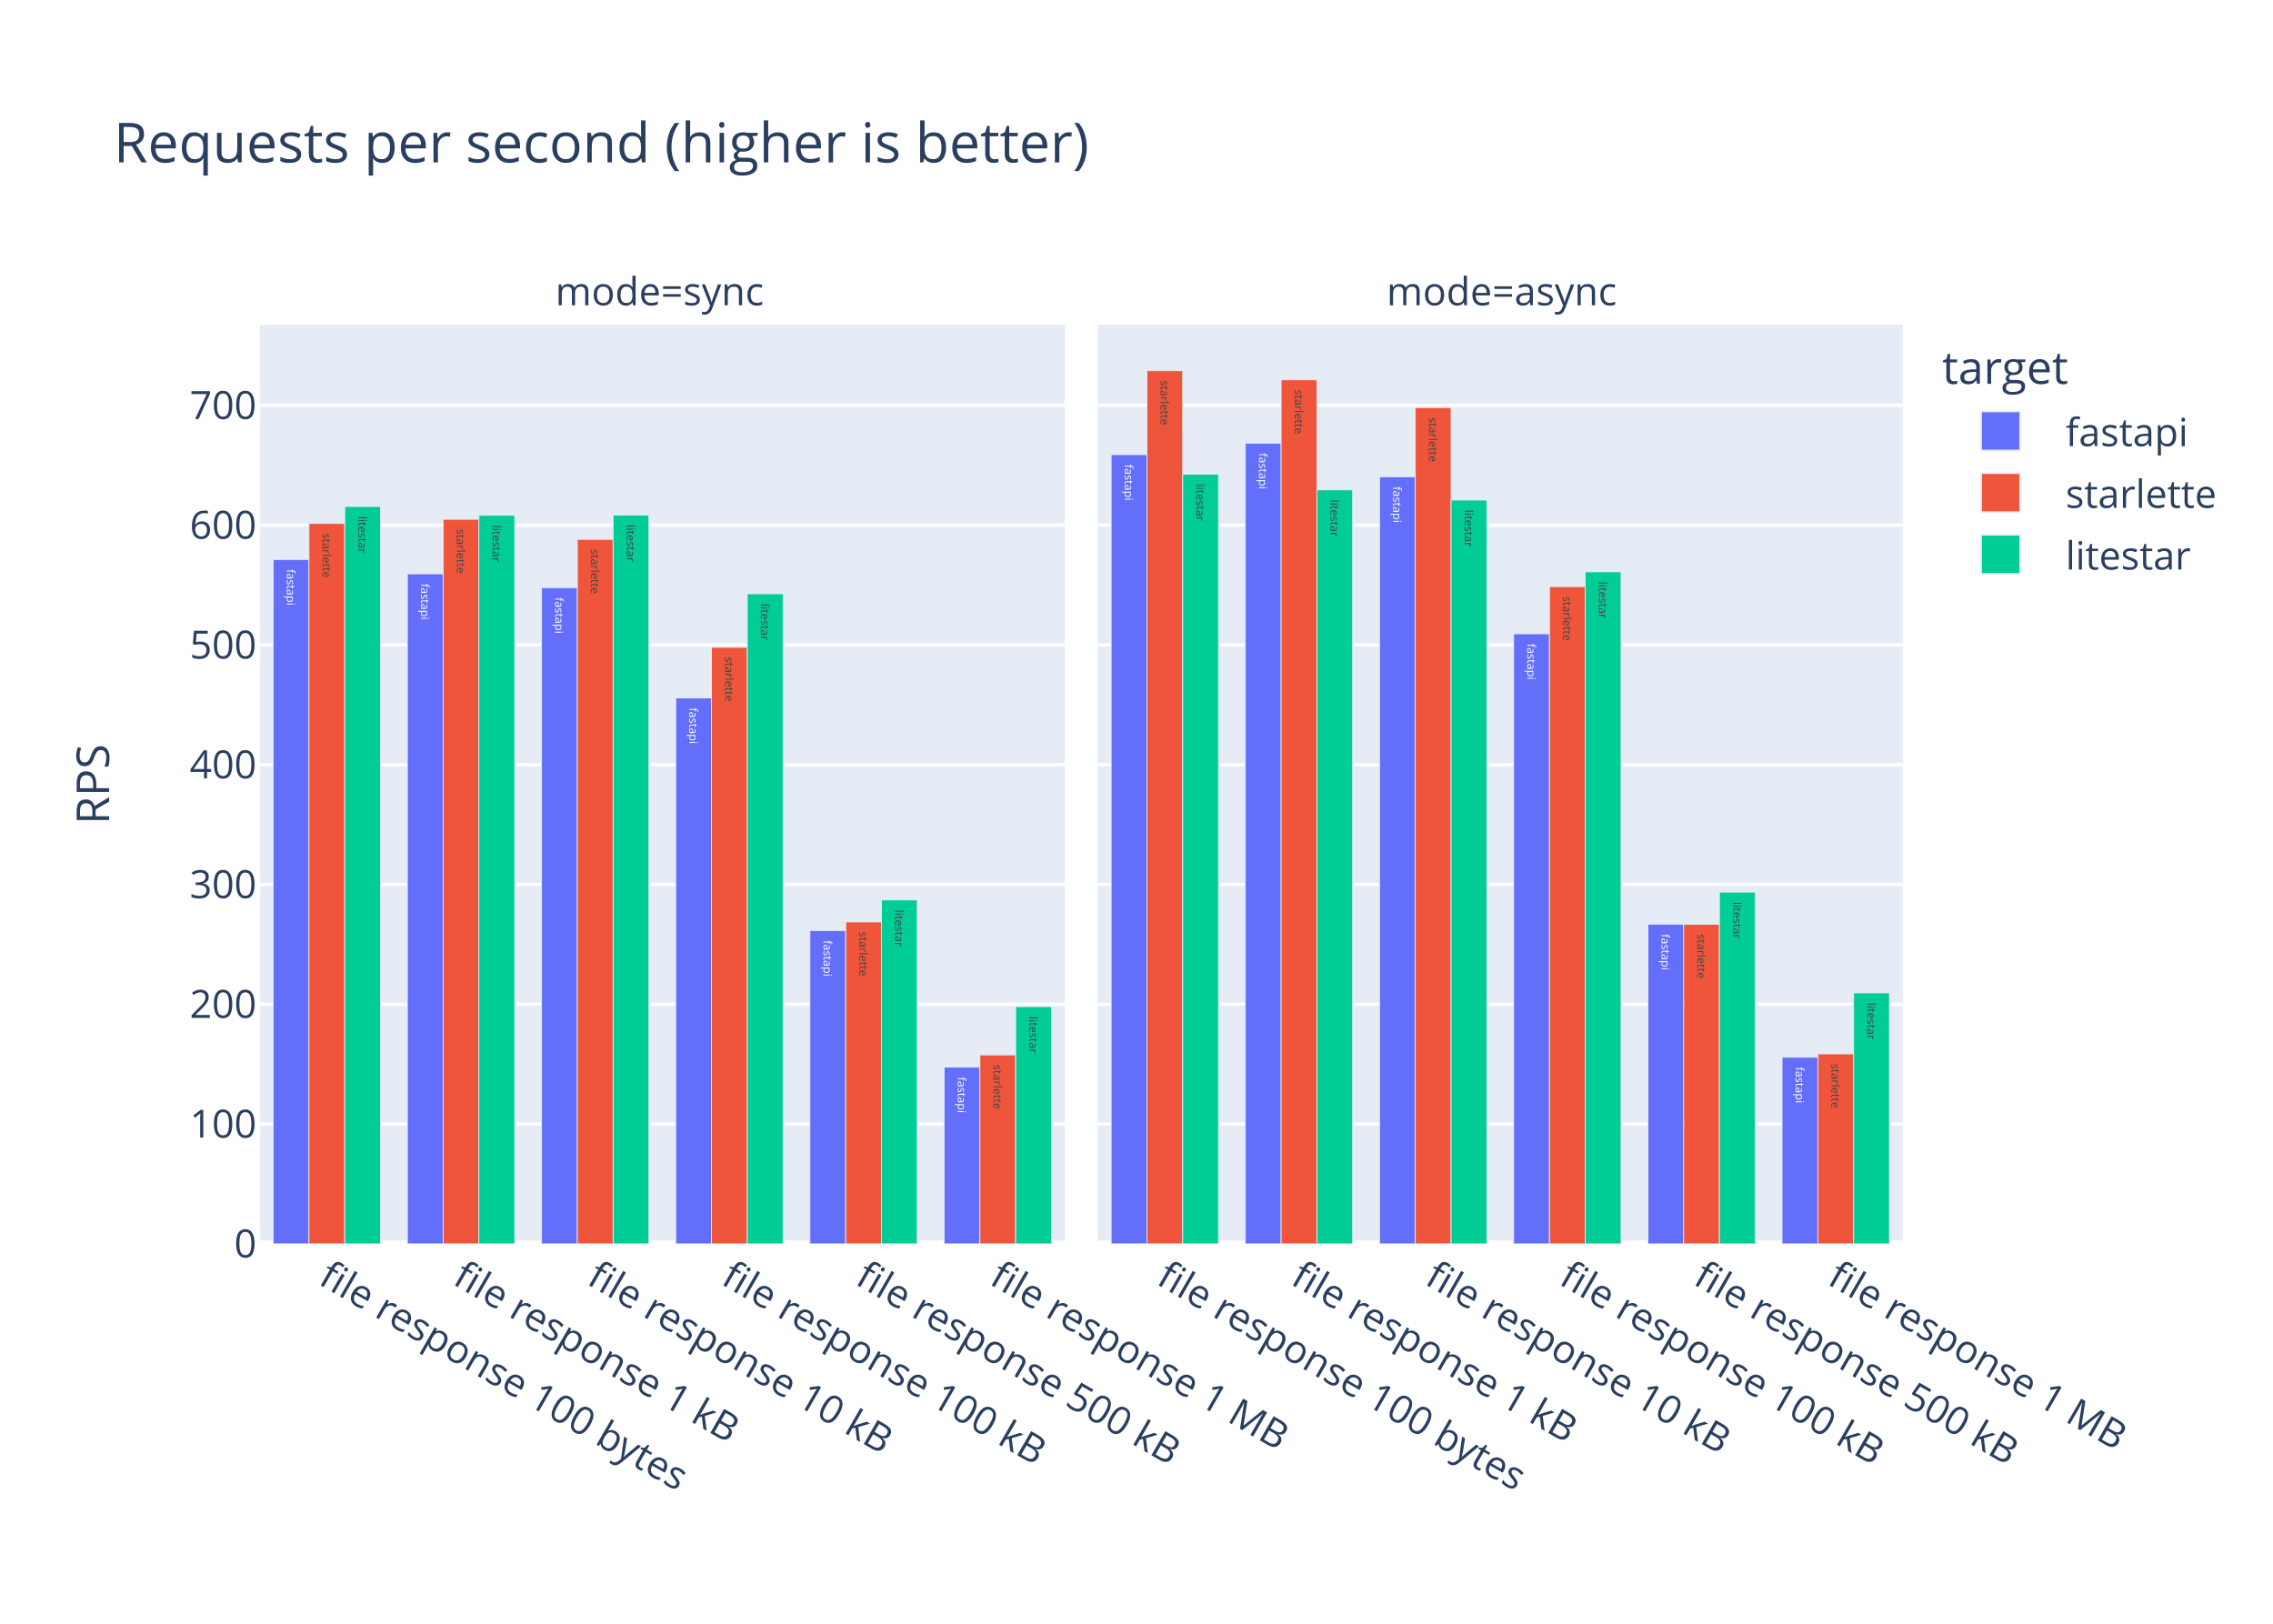
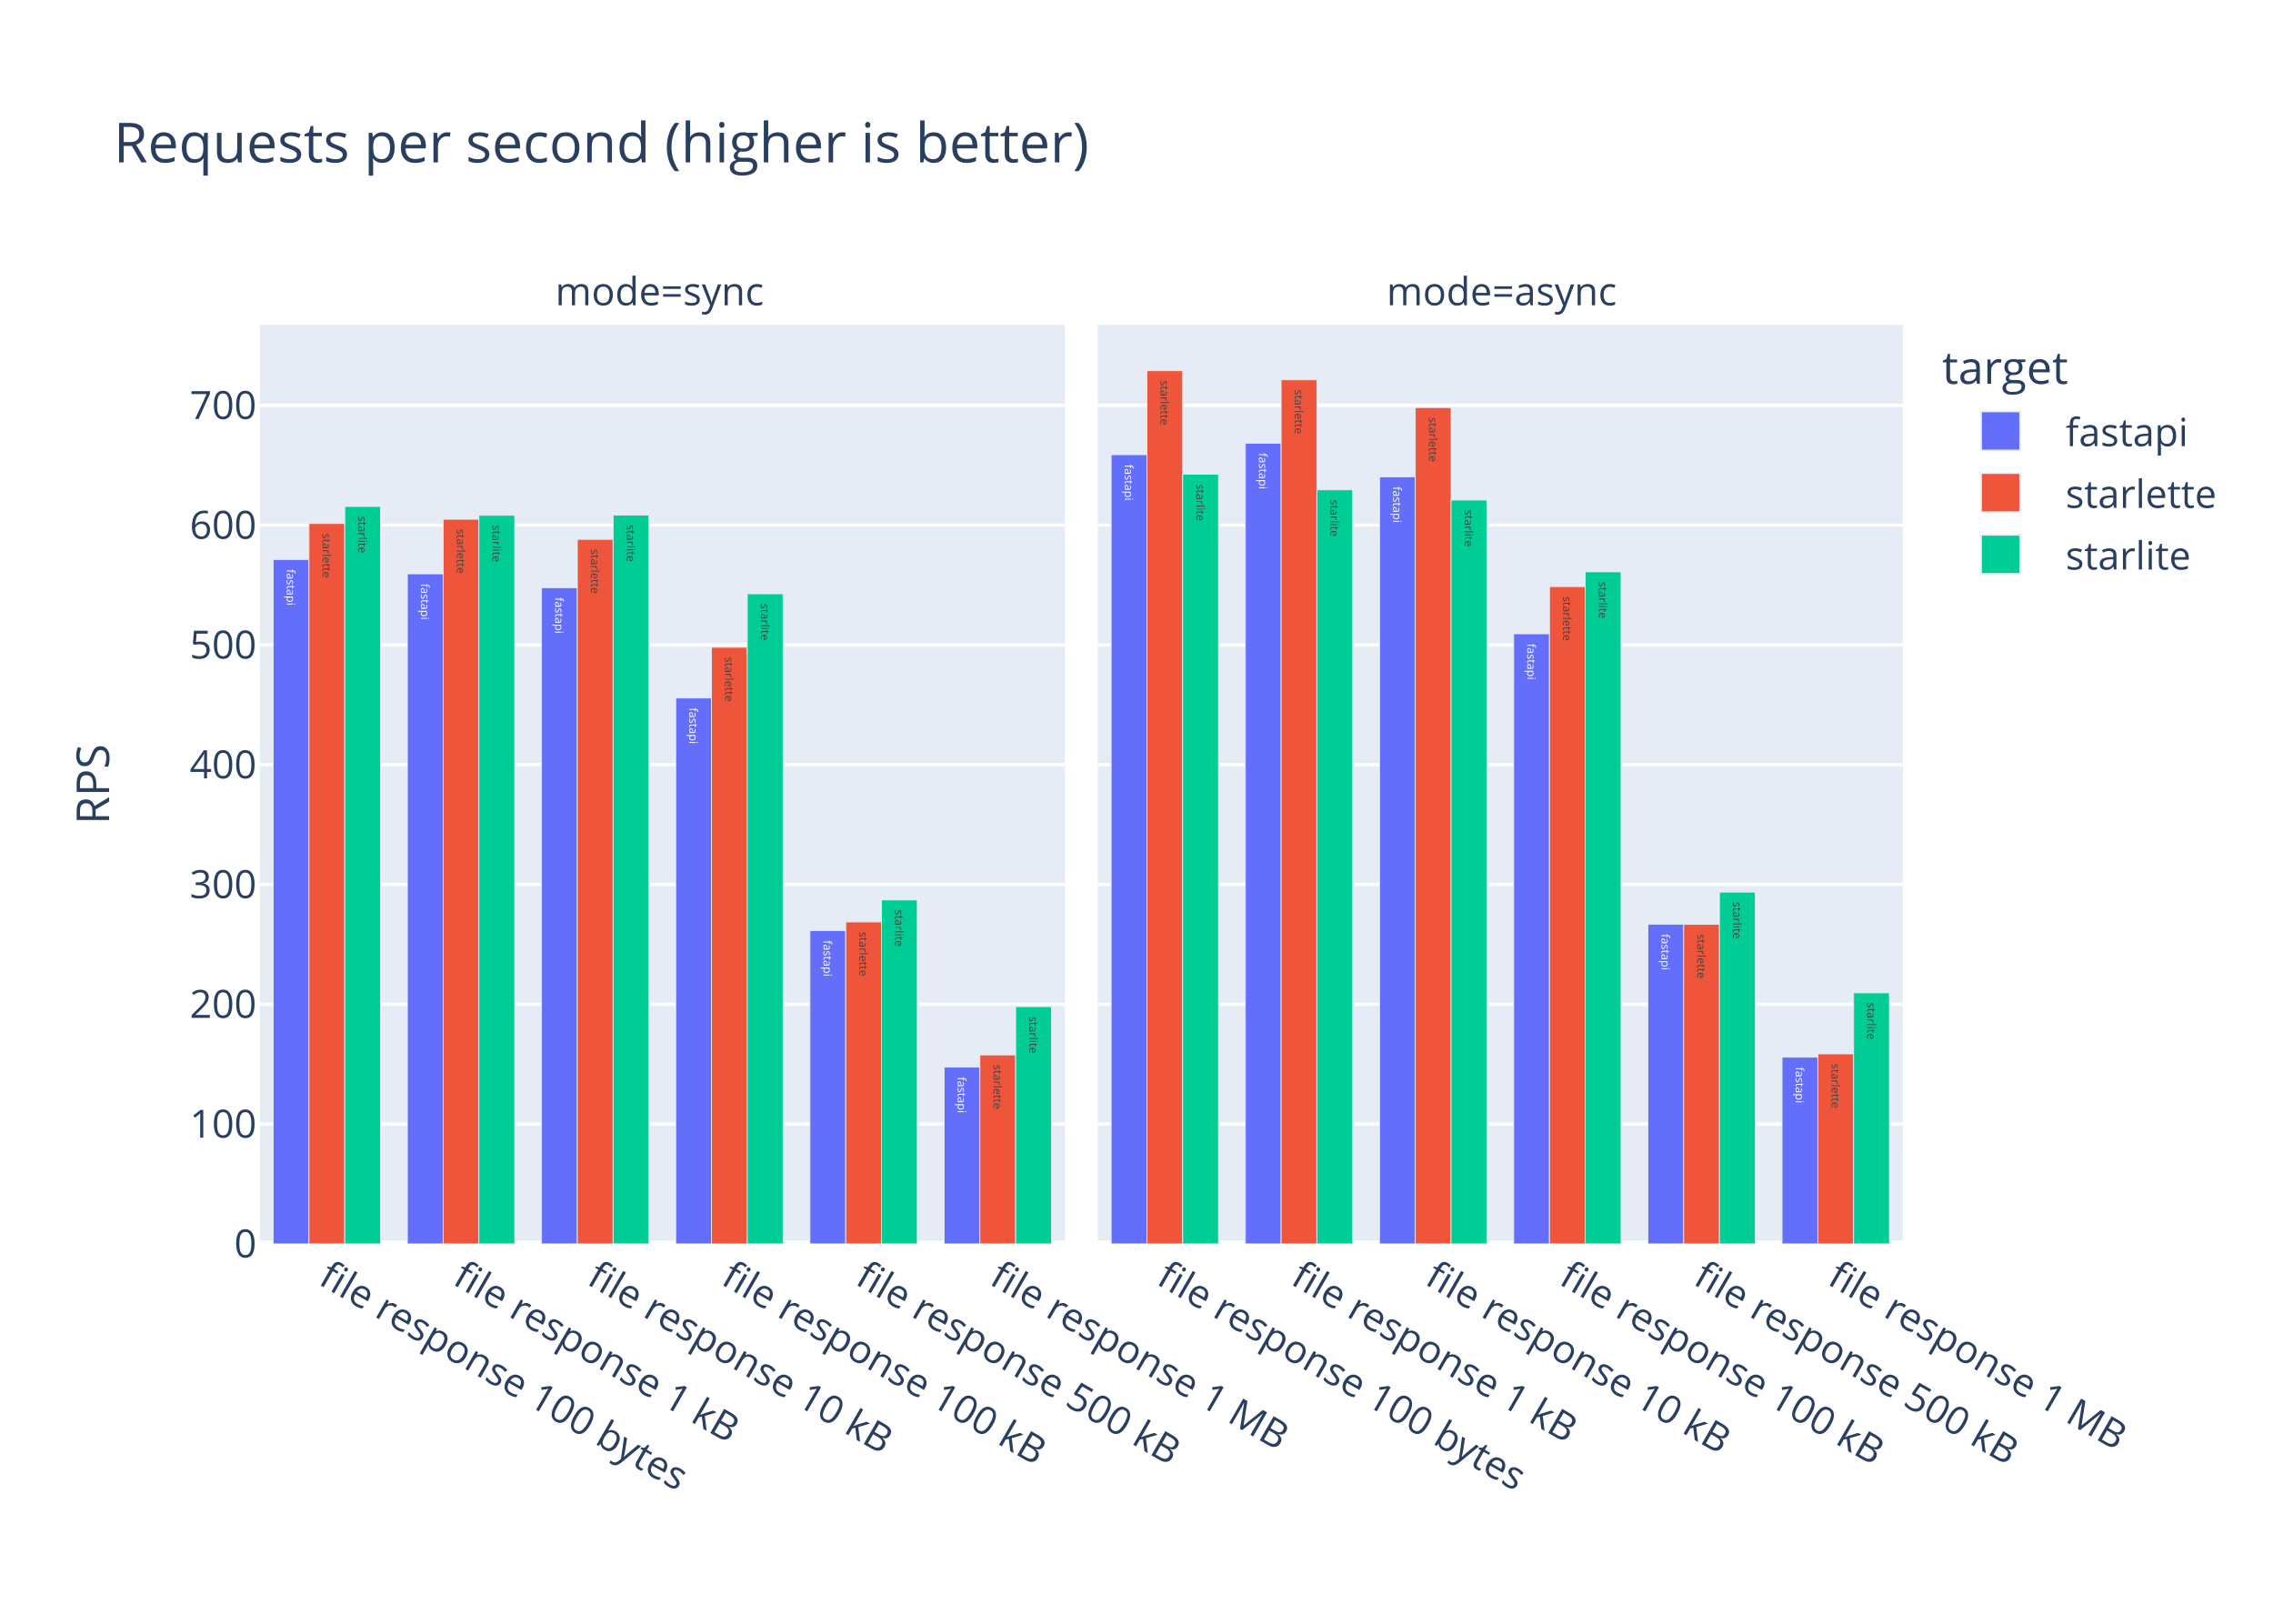
<svg xmlns="http://www.w3.org/2000/svg" class="main-svg" width="1400" height="1000" style="" viewBox="0 0 700 500">
  <rect x="0" y="0" width="700" height="500" style="fill: rgb(255, 255, 255); fill-opacity: 1;" />
  <defs id="defs-e4f6cc">
    <g class="clips">
      <clipPath id="clipe4f6ccxyplot" class="plotclip">
        <rect width="247.94" height="283" />
      </clipPath>
      <clipPath id="clipe4f6ccx2y2plot" class="plotclip">
        <rect width="247.94" height="283" />
      </clipPath>
      <clipPath class="axesclip" id="clipe4f6ccx">
        <rect x="80" y="0" width="247.94" height="500" />
      </clipPath>
      <clipPath class="axesclip" id="clipe4f6ccy">
        <rect x="0" y="100" width="700" height="283" />
      </clipPath>
      <clipPath class="axesclip" id="clipe4f6ccxy">
        <rect x="80" y="100" width="247.94" height="283" />
      </clipPath>
      <clipPath class="axesclip" id="clipe4f6ccy2">
        <rect x="0" y="100" width="700" height="283" />
      </clipPath>
      <clipPath class="axesclip" id="clipe4f6ccxy2">
        <rect x="80" y="100" width="247.94" height="283" />
      </clipPath>
      <clipPath class="axesclip" id="clipe4f6ccx2">
        <rect x="338.06" y="0" width="247.94" height="500" />
      </clipPath>
      <clipPath class="axesclip" id="clipe4f6ccx2y">
        <rect x="338.06" y="100" width="247.94" height="283" />
      </clipPath>
      <clipPath class="axesclip" id="clipe4f6ccx2y2">
        <rect x="338.06" y="100" width="247.94" height="283" />
      </clipPath>
    </g>
    <g class="gradients" />
    <g class="patterns" />
  </defs>
  <g class="bglayer">
    <rect class="bg" x="80" y="100" width="247.94" height="283" style="fill: rgb(229, 236, 246); fill-opacity: 1; stroke-width: 0;" />
    <rect class="bg" x="338.06" y="100" width="247.94" height="283" style="fill: rgb(229, 236, 246); fill-opacity: 1; stroke-width: 0;" />
  </g>
  <g class="layer-below">
    <g class="imagelayer" />
    <g class="shapelayer" />
  </g>
  <g class="cartesianlayer">
    <g class="subplot xy">
      <g class="layer-subplot">
        <g class="shapelayer" />
        <g class="imagelayer" />
      </g>
      <g class="minor-gridlayer">
        <g class="x" />
        <g class="y" />
      </g>
      <g class="gridlayer">
        <g class="x" />
        <g class="y">
          <path class="ygrid crisp" transform="translate(0,346.12)" d="M80,0h247.94" style="stroke: rgb(255, 255, 255); stroke-opacity: 1; stroke-width: 1px;" />
          <path class="ygrid crisp" transform="translate(0,309.23)" d="M80,0h247.94" style="stroke: rgb(255, 255, 255); stroke-opacity: 1; stroke-width: 1px;" />
          <path class="ygrid crisp" transform="translate(0,272.35)" d="M80,0h247.94" style="stroke: rgb(255, 255, 255); stroke-opacity: 1; stroke-width: 1px;" />
          <path class="ygrid crisp" transform="translate(0,235.47)" d="M80,0h247.94" style="stroke: rgb(255, 255, 255); stroke-opacity: 1; stroke-width: 1px;" />
          <path class="ygrid crisp" transform="translate(0,198.59)" d="M80,0h247.94" style="stroke: rgb(255, 255, 255); stroke-opacity: 1; stroke-width: 1px;" />
          <path class="ygrid crisp" transform="translate(0,161.7)" d="M80,0h247.94" style="stroke: rgb(255, 255, 255); stroke-opacity: 1; stroke-width: 1px;" />
          <path class="ygrid crisp" transform="translate(0,124.82)" d="M80,0h247.94" style="stroke: rgb(255, 255, 255); stroke-opacity: 1; stroke-width: 1px;" />
        </g>
      </g>
      <g class="zerolinelayer">
        <path class="yzl zl crisp" transform="translate(0,383)" d="M80,0h247.94" style="stroke: rgb(255, 255, 255); stroke-opacity: 1; stroke-width: 2px;" />
      </g>
      <path class="xlines-below" />
      <path class="ylines-below" />
      <g class="overlines-below" />
      <g class="xaxislayer-below" />
      <g class="yaxislayer-below" />
      <g class="overaxes-below" />
      <g class="plot" transform="translate(80,100)" clip-path="url(#clipe4f6ccxyplot)">
        <g class="barlayer mlayer">
          <g class="trace bars" style="opacity: 1;">
            <g class="points">
              <g class="point">
                <path d="M4.13,283V72.29H15.15V283Z" style="vector-effect: non-scaling-stroke; opacity: 1; stroke-width: 0.5px; fill: rgb(99, 110, 250); fill-opacity: 1; stroke: rgb(229, 236, 246); stroke-opacity: 1;" />
                <text class="bartext bartext-inside" text-anchor="middle" data-notex="1" x="0" y="0" style="font-family: 'Open Sans', verdana, arial, sans-serif; font-size: 12px; fill: rgb(255, 255, 255); fill-opacity: 1; white-space: pre;" transform="translate(9.64,82.19711)scale(0.2952941)rotate(90 0 -4.5)">fastapi</text>
              </g>
              <g class="point">
                <path d="M45.46,283V76.7H56.48V283Z" style="vector-effect: non-scaling-stroke; opacity: 1; stroke-width: 0.5px; fill: rgb(99, 110, 250); fill-opacity: 1; stroke: rgb(229, 236, 246); stroke-opacity: 1;" />
                <text class="bartext bartext-inside" text-anchor="middle" data-notex="1" x="0" y="0" style="font-family: 'Open Sans', verdana, arial, sans-serif; font-size: 12px; fill: rgb(255, 255, 255); fill-opacity: 1; white-space: pre;" transform="translate(50.97,86.60711)scale(0.2952941)rotate(90 0 -4.5)">fastapi</text>
              </g>
              <g class="point">
                <path d="M86.78,283V80.97H97.8V283Z" style="vector-effect: non-scaling-stroke; opacity: 1; stroke-width: 0.5px; fill: rgb(99, 110, 250); fill-opacity: 1; stroke: rgb(229, 236, 246); stroke-opacity: 1;" />
                <text class="bartext bartext-inside" text-anchor="middle" data-notex="1" x="0" y="0" style="font-family: 'Open Sans', verdana, arial, sans-serif; font-size: 12px; fill: rgb(255, 255, 255); fill-opacity: 1; white-space: pre;" transform="translate(92.29,90.87711)scale(0.2952941)rotate(90 0 -4.5)">fastapi</text>
              </g>
              <g class="point">
                <path d="M128.1,283V114.93H139.12V283Z" style="vector-effect: non-scaling-stroke; opacity: 1; stroke-width: 0.5px; fill: rgb(99, 110, 250); fill-opacity: 1; stroke: rgb(229, 236, 246); stroke-opacity: 1;" />
                <text class="bartext bartext-inside" text-anchor="middle" data-notex="1" x="0" y="0" style="font-family: 'Open Sans', verdana, arial, sans-serif; font-size: 12px; fill: rgb(255, 255, 255); fill-opacity: 1; white-space: pre;" transform="translate(133.61,124.8371)scale(0.2952941)rotate(90 0 -4.5)">fastapi</text>
              </g>
              <g class="point">
                <path d="M169.43,283V186.54H180.45V283Z" style="vector-effect: non-scaling-stroke; opacity: 1; stroke-width: 0.5px; fill: rgb(99, 110, 250); fill-opacity: 1; stroke: rgb(229, 236, 246); stroke-opacity: 1;" />
                <text class="bartext bartext-inside" text-anchor="middle" data-notex="1" x="0" y="0" style="font-family: 'Open Sans', verdana, arial, sans-serif; font-size: 12px; fill: rgb(255, 255, 255); fill-opacity: 1; white-space: pre;" transform="translate(174.94,196.4471)scale(0.2952941)rotate(90 0 -4.5)">fastapi</text>
              </g>
              <g class="point">
                <path d="M210.75,283V228.62H221.77V283Z" style="vector-effect: non-scaling-stroke; opacity: 1; stroke-width: 0.5px; fill: rgb(99, 110, 250); fill-opacity: 1; stroke: rgb(229, 236, 246); stroke-opacity: 1;" />
                <text class="bartext bartext-inside" text-anchor="middle" data-notex="1" x="0" y="0" style="font-family: 'Open Sans', verdana, arial, sans-serif; font-size: 12px; fill: rgb(255, 255, 255); fill-opacity: 1; white-space: pre;" transform="translate(216.26,238.5271)scale(0.2952941)rotate(90 0 -4.5)">fastapi</text>
              </g>
            </g>
          </g>
          <g class="trace bars" style="opacity: 1;">
            <g class="points">
              <g class="point">
                <path d="M15.15,283V61.21H26.17V283Z" style="vector-effect: non-scaling-stroke; opacity: 1; stroke-width: 0.5px; fill: rgb(239, 85, 59); fill-opacity: 1; stroke: rgb(229, 236, 246); stroke-opacity: 1;" />
                <text class="bartext bartext-inside" text-anchor="middle" data-notex="1" x="0" y="0" style="font-family: 'Open Sans', verdana, arial, sans-serif; font-size: 12px; fill: rgb(68, 68, 68); fill-opacity: 1; white-space: pre;" transform="translate(20.62078,72.44824)scale(0.2952941)rotate(90 0.1328125 -4.5)">starlette</text>
              </g>
              <g class="point">
                <path d="M56.48,283V59.9H67.49V283Z" style="vector-effect: non-scaling-stroke; opacity: 1; stroke-width: 0.5px; fill: rgb(239, 85, 59); fill-opacity: 1; stroke: rgb(229, 236, 246); stroke-opacity: 1;" />
                <text class="bartext bartext-inside" text-anchor="middle" data-notex="1" x="0" y="0" style="font-family: 'Open Sans', verdana, arial, sans-serif; font-size: 12px; fill: rgb(68, 68, 68); fill-opacity: 1; white-space: pre;" transform="translate(61.94586,71.12183)scale(0.2947059)rotate(90 0.1328125 -4.5)">starlette</text>
              </g>
              <g class="point">
                <path d="M97.8,283V66.08H108.82V283Z" style="vector-effect: non-scaling-stroke; opacity: 1; stroke-width: 0.5px; fill: rgb(239, 85, 59); fill-opacity: 1; stroke: rgb(229, 236, 246); stroke-opacity: 1;" />
                <text class="bartext bartext-inside" text-anchor="middle" data-notex="1" x="0" y="0" style="font-family: 'Open Sans', verdana, arial, sans-serif; font-size: 12px; fill: rgb(68, 68, 68); fill-opacity: 1; white-space: pre;" transform="translate(103.2708,77.31824)scale(0.2952941)rotate(90 0.1328125 -4.5)">starlette</text>
              </g>
              <g class="point">
                <path d="M139.12,283V99.32H150.14V283Z" style="vector-effect: non-scaling-stroke; opacity: 1; stroke-width: 0.5px; fill: rgb(239, 85, 59); fill-opacity: 1; stroke: rgb(229, 236, 246); stroke-opacity: 1;" />
                <text class="bartext bartext-inside" text-anchor="middle" data-notex="1" x="0" y="0" style="font-family: 'Open Sans', verdana, arial, sans-serif; font-size: 12px; fill: rgb(68, 68, 68); fill-opacity: 1; white-space: pre;" transform="translate(144.5908,110.5582)scale(0.2952941)rotate(90 0.1328125 -4.5)">starlette</text>
              </g>
              <g class="point">
                <path d="M180.45,283V183.9H191.46V283Z" style="vector-effect: non-scaling-stroke; opacity: 1; stroke-width: 0.5px; fill: rgb(239, 85, 59); fill-opacity: 1; stroke: rgb(229, 236, 246); stroke-opacity: 1;" />
                <text class="bartext bartext-inside" text-anchor="middle" data-notex="1" x="0" y="0" style="font-family: 'Open Sans', verdana, arial, sans-serif; font-size: 12px; fill: rgb(68, 68, 68); fill-opacity: 1; white-space: pre;" transform="translate(185.9159,195.1218)scale(0.2947059)rotate(90 0.1328125 -4.5)">starlette</text>
              </g>
              <g class="point">
                <path d="M221.77,283V224.84H232.79V283Z" style="vector-effect: non-scaling-stroke; opacity: 1; stroke-width: 0.5px; fill: rgb(239, 85, 59); fill-opacity: 1; stroke: rgb(229, 236, 246); stroke-opacity: 1;" />
                <text class="bartext bartext-inside" text-anchor="middle" data-notex="1" x="0" y="0" style="font-family: 'Open Sans', verdana, arial, sans-serif; font-size: 12px; fill: rgb(68, 68, 68); fill-opacity: 1; white-space: pre;" transform="translate(227.2408,236.0782)scale(0.2952941)rotate(90 0.1328125 -4.5)">starlette</text>
              </g>
            </g>
          </g>
          <g class="trace bars" style="opacity: 1;">
            <g class="points">
              <g class="point">
                <path d="M26.17,283V55.96H37.19V283Z" style="vector-effect: non-scaling-stroke; opacity: 1; stroke-width: 0.5px; fill: rgb(0, 204, 150); fill-opacity: 1; stroke: rgb(229, 236, 246); stroke-opacity: 1;" />
-                 <text class="bartext bartext-inside" text-anchor="middle" data-notex="1" x="0" y="0" style="font-family: 'Open Sans', verdana, arial, sans-serif; font-size: 12px; fill: rgb(68, 68, 68); fill-opacity: 1; white-space: pre;" transform="translate(31.64078,66.0263)scale(0.2952941)rotate(90 0.1328125 -4.5)">litestar</text>
+                 <text class="bartext bartext-inside" text-anchor="middle" data-notex="1" x="0" y="0" style="font-family: 'Open Sans', verdana, arial, sans-serif; font-size: 12px; fill: rgb(68, 68, 68); fill-opacity: 1; white-space: pre;" transform="translate(31.64078,66.0263)scale(0.2952941)rotate(90 0.1328125 -4.5)">starlite</text>
              </g>
              <g class="point">
                <path d="M67.49,283V58.69H78.51V283Z" style="vector-effect: non-scaling-stroke; opacity: 1; stroke-width: 0.5px; fill: rgb(0, 204, 150); fill-opacity: 1; stroke: rgb(229, 236, 246); stroke-opacity: 1;" />
-                 <text class="bartext bartext-inside" text-anchor="middle" data-notex="1" x="0" y="0" style="font-family: 'Open Sans', verdana, arial, sans-serif; font-size: 12px; fill: rgb(68, 68, 68); fill-opacity: 1; white-space: pre;" transform="translate(72.96078,68.7563)scale(0.2952941)rotate(90 0.1328125 -4.5)">litestar</text>
+                 <text class="bartext bartext-inside" text-anchor="middle" data-notex="1" x="0" y="0" style="font-family: 'Open Sans', verdana, arial, sans-serif; font-size: 12px; fill: rgb(68, 68, 68); fill-opacity: 1; white-space: pre;" transform="translate(72.96078,68.7563)scale(0.2952941)rotate(90 0.1328125 -4.5)">starlite</text>
              </g>
              <g class="point">
                <path d="M108.82,283V58.59H119.84V283Z" style="vector-effect: non-scaling-stroke; opacity: 1; stroke-width: 0.5px; fill: rgb(0, 204, 150); fill-opacity: 1; stroke: rgb(229, 236, 246); stroke-opacity: 1;" />
-                 <text class="bartext bartext-inside" text-anchor="middle" data-notex="1" x="0" y="0" style="font-family: 'Open Sans', verdana, arial, sans-serif; font-size: 12px; fill: rgb(68, 68, 68); fill-opacity: 1; white-space: pre;" transform="translate(114.2908,68.6563)scale(0.2952941)rotate(90 0.1328125 -4.5)">litestar</text>
+                 <text class="bartext bartext-inside" text-anchor="middle" data-notex="1" x="0" y="0" style="font-family: 'Open Sans', verdana, arial, sans-serif; font-size: 12px; fill: rgb(68, 68, 68); fill-opacity: 1; white-space: pre;" transform="translate(114.2908,68.6563)scale(0.2952941)rotate(90 0.1328125 -4.5)">starlite</text>
              </g>
              <g class="point">
                <path d="M150.14,283V82.85H161.16V283Z" style="vector-effect: non-scaling-stroke; opacity: 1; stroke-width: 0.5px; fill: rgb(0, 204, 150); fill-opacity: 1; stroke: rgb(229, 236, 246); stroke-opacity: 1;" />
-                 <text class="bartext bartext-inside" text-anchor="middle" data-notex="1" x="0" y="0" style="font-family: 'Open Sans', verdana, arial, sans-serif; font-size: 12px; fill: rgb(68, 68, 68); fill-opacity: 1; white-space: pre;" transform="translate(155.6108,92.9163)scale(0.2952941)rotate(90 0.1328125 -4.5)">litestar</text>
+                 <text class="bartext bartext-inside" text-anchor="middle" data-notex="1" x="0" y="0" style="font-family: 'Open Sans', verdana, arial, sans-serif; font-size: 12px; fill: rgb(68, 68, 68); fill-opacity: 1; white-space: pre;" transform="translate(155.6108,92.9163)scale(0.2952941)rotate(90 0.1328125 -4.5)">starlite</text>
              </g>
              <g class="point">
                <path d="M191.46,283V177.14H202.48V283Z" style="vector-effect: non-scaling-stroke; opacity: 1; stroke-width: 0.5px; fill: rgb(0, 204, 150); fill-opacity: 1; stroke: rgb(229, 236, 246); stroke-opacity: 1;" />
-                 <text class="bartext bartext-inside" text-anchor="middle" data-notex="1" x="0" y="0" style="font-family: 'Open Sans', verdana, arial, sans-serif; font-size: 12px; fill: rgb(68, 68, 68); fill-opacity: 1; white-space: pre;" transform="translate(196.9308,187.2063)scale(0.2952941)rotate(90 0.1328125 -4.5)">litestar</text>
+                 <text class="bartext bartext-inside" text-anchor="middle" data-notex="1" x="0" y="0" style="font-family: 'Open Sans', verdana, arial, sans-serif; font-size: 12px; fill: rgb(68, 68, 68); fill-opacity: 1; white-space: pre;" transform="translate(196.9308,187.2063)scale(0.2952941)rotate(90 0.1328125 -4.5)">starlite</text>
              </g>
              <g class="point">
                <path d="M232.79,283V209.98H243.81V283Z" style="vector-effect: non-scaling-stroke; opacity: 1; stroke-width: 0.5px; fill: rgb(0, 204, 150); fill-opacity: 1; stroke: rgb(229, 236, 246); stroke-opacity: 1;" />
-                 <text class="bartext bartext-inside" text-anchor="middle" data-notex="1" x="0" y="0" style="font-family: 'Open Sans', verdana, arial, sans-serif; font-size: 12px; fill: rgb(68, 68, 68); fill-opacity: 1; white-space: pre;" transform="translate(238.2608,220.0463)scale(0.2952941)rotate(90 0.1328125 -4.5)">litestar</text>
+                 <text class="bartext bartext-inside" text-anchor="middle" data-notex="1" x="0" y="0" style="font-family: 'Open Sans', verdana, arial, sans-serif; font-size: 12px; fill: rgb(68, 68, 68); fill-opacity: 1; white-space: pre;" transform="translate(238.2608,220.0463)scale(0.2952941)rotate(90 0.1328125 -4.5)">starlite</text>
              </g>
            </g>
          </g>
        </g>
      </g>
      <g class="overplot" />
      <path class="xlines-above crisp" d="M0,0" style="fill: none;" />
      <path class="ylines-above crisp" d="M0,0" style="fill: none;" />
      <g class="overlines-above" />
      <g class="xaxislayer-above">
        <g class="xtick">
          <text text-anchor="start" x="0" y="396" transform="translate(100.66,0) rotate(30,0,390)" style="font-family: 'Open Sans', verdana, arial, sans-serif; font-size: 12px; fill: rgb(42, 63, 95); fill-opacity: 1; white-space: pre; opacity: 1;">file response 100 bytes</text>
        </g>
        <g class="xtick">
          <text text-anchor="start" x="0" y="396" transform="translate(141.99,0) rotate(30,0,390)" style="font-family: 'Open Sans', verdana, arial, sans-serif; font-size: 12px; fill: rgb(42, 63, 95); fill-opacity: 1; white-space: pre; opacity: 1;">file response 1 kB</text>
        </g>
        <g class="xtick">
          <text text-anchor="start" x="0" y="396" transform="translate(183.31,0) rotate(30,0,390)" style="font-family: 'Open Sans', verdana, arial, sans-serif; font-size: 12px; fill: rgb(42, 63, 95); fill-opacity: 1; white-space: pre; opacity: 1;">file response 10 kB</text>
        </g>
        <g class="xtick">
          <text text-anchor="start" x="0" y="396" transform="translate(224.63,0) rotate(30,0,390)" style="font-family: 'Open Sans', verdana, arial, sans-serif; font-size: 12px; fill: rgb(42, 63, 95); fill-opacity: 1; white-space: pre; opacity: 1;">file response 100 kB</text>
        </g>
        <g class="xtick">
          <text text-anchor="start" x="0" y="396" transform="translate(265.96,0) rotate(30,0,390)" style="font-family: 'Open Sans', verdana, arial, sans-serif; font-size: 12px; fill: rgb(42, 63, 95); fill-opacity: 1; white-space: pre; opacity: 1;">file response 500 kB</text>
        </g>
        <g class="xtick">
          <text text-anchor="start" x="0" y="396" transform="translate(307.28,0) rotate(30,0,390)" style="font-family: 'Open Sans', verdana, arial, sans-serif; font-size: 12px; fill: rgb(42, 63, 95); fill-opacity: 1; white-space: pre; opacity: 1;">file response 1 MB</text>
        </g>
      </g>
      <g class="yaxislayer-above">
        <g class="ytick">
          <text text-anchor="end" x="79" y="4.2" transform="translate(0,383)" style="font-family: 'Open Sans', verdana, arial, sans-serif; font-size: 12px; fill: rgb(42, 63, 95); fill-opacity: 1; white-space: pre; opacity: 1;">0</text>
        </g>
        <g class="ytick">
          <text text-anchor="end" x="79" y="4.2" style="font-family: 'Open Sans', verdana, arial, sans-serif; font-size: 12px; fill: rgb(42, 63, 95); fill-opacity: 1; white-space: pre; opacity: 1;" transform="translate(0,346.12)">100</text>
        </g>
        <g class="ytick">
          <text text-anchor="end" x="79" y="4.2" style="font-family: 'Open Sans', verdana, arial, sans-serif; font-size: 12px; fill: rgb(42, 63, 95); fill-opacity: 1; white-space: pre; opacity: 1;" transform="translate(0,309.23)">200</text>
        </g>
        <g class="ytick">
          <text text-anchor="end" x="79" y="4.2" style="font-family: 'Open Sans', verdana, arial, sans-serif; font-size: 12px; fill: rgb(42, 63, 95); fill-opacity: 1; white-space: pre; opacity: 1;" transform="translate(0,272.35)">300</text>
        </g>
        <g class="ytick">
          <text text-anchor="end" x="79" y="4.2" style="font-family: 'Open Sans', verdana, arial, sans-serif; font-size: 12px; fill: rgb(42, 63, 95); fill-opacity: 1; white-space: pre; opacity: 1;" transform="translate(0,235.47)">400</text>
        </g>
        <g class="ytick">
          <text text-anchor="end" x="79" y="4.2" style="font-family: 'Open Sans', verdana, arial, sans-serif; font-size: 12px; fill: rgb(42, 63, 95); fill-opacity: 1; white-space: pre; opacity: 1;" transform="translate(0,198.59)">500</text>
        </g>
        <g class="ytick">
          <text text-anchor="end" x="79" y="4.2" style="font-family: 'Open Sans', verdana, arial, sans-serif; font-size: 12px; fill: rgb(42, 63, 95); fill-opacity: 1; white-space: pre; opacity: 1;" transform="translate(0,161.7)">600</text>
        </g>
        <g class="ytick">
          <text text-anchor="end" x="79" y="4.2" style="font-family: 'Open Sans', verdana, arial, sans-serif; font-size: 12px; fill: rgb(42, 63, 95); fill-opacity: 1; white-space: pre; opacity: 1;" transform="translate(0,124.82)">700</text>
        </g>
      </g>
      <g class="overaxes-above" />
    </g>
    <g class="subplot x2y2">
      <g class="layer-subplot">
        <g class="shapelayer" />
        <g class="imagelayer" />
      </g>
      <g class="minor-gridlayer">
        <g class="x2" />
        <g class="y2" />
      </g>
      <g class="gridlayer">
        <g class="x2" />
        <g class="y2">
          <path class="y2grid crisp" transform="translate(0,346.12)" d="M338.06,0h247.94" style="stroke: rgb(255, 255, 255); stroke-opacity: 1; stroke-width: 1px;" />
          <path class="y2grid crisp" transform="translate(0,309.23)" d="M338.06,0h247.94" style="stroke: rgb(255, 255, 255); stroke-opacity: 1; stroke-width: 1px;" />
          <path class="y2grid crisp" transform="translate(0,272.35)" d="M338.06,0h247.94" style="stroke: rgb(255, 255, 255); stroke-opacity: 1; stroke-width: 1px;" />
          <path class="y2grid crisp" transform="translate(0,235.47)" d="M338.06,0h247.94" style="stroke: rgb(255, 255, 255); stroke-opacity: 1; stroke-width: 1px;" />
          <path class="y2grid crisp" transform="translate(0,198.59)" d="M338.06,0h247.94" style="stroke: rgb(255, 255, 255); stroke-opacity: 1; stroke-width: 1px;" />
          <path class="y2grid crisp" transform="translate(0,161.7)" d="M338.06,0h247.94" style="stroke: rgb(255, 255, 255); stroke-opacity: 1; stroke-width: 1px;" />
          <path class="y2grid crisp" transform="translate(0,124.82)" d="M338.06,0h247.94" style="stroke: rgb(255, 255, 255); stroke-opacity: 1; stroke-width: 1px;" />
        </g>
      </g>
      <g class="zerolinelayer">
        <path class="y2zl zl crisp" transform="translate(0,383)" d="M338.06,0h247.94" style="stroke: rgb(255, 255, 255); stroke-opacity: 1; stroke-width: 2px;" />
      </g>
      <path class="xlines-below" />
      <path class="ylines-below" />
      <g class="overlines-below" />
      <g class="xaxislayer-below" />
      <g class="yaxislayer-below" />
      <g class="overaxes-below" />
      <g class="plot" transform="translate(338.06,100)" clip-path="url(#clipe4f6ccx2y2plot)">
        <g class="barlayer mlayer">
          <g class="trace bars" style="opacity: 1;">
            <g class="points">
              <g class="point">
                <path d="M4.13,283V40.01H15.15V283Z" style="vector-effect: non-scaling-stroke; opacity: 1; stroke-width: 0.5px; fill: rgb(99, 110, 250); fill-opacity: 1; stroke: rgb(229, 236, 246); stroke-opacity: 1;" />
                <text class="bartext bartext-inside" text-anchor="middle" data-notex="1" x="0" y="0" style="font-family: 'Open Sans', verdana, arial, sans-serif; font-size: 12px; fill: rgb(255, 255, 255); fill-opacity: 1; white-space: pre;" transform="translate(9.64,49.91711)scale(0.2952941)rotate(90 0 -4.5)">fastapi</text>
              </g>
              <g class="point">
                <path d="M45.46,283V36.47H56.48V283Z" style="vector-effect: non-scaling-stroke; opacity: 1; stroke-width: 0.5px; fill: rgb(99, 110, 250); fill-opacity: 1; stroke: rgb(229, 236, 246); stroke-opacity: 1;" />
                <text class="bartext bartext-inside" text-anchor="middle" data-notex="1" x="0" y="0" style="font-family: 'Open Sans', verdana, arial, sans-serif; font-size: 12px; fill: rgb(255, 255, 255); fill-opacity: 1; white-space: pre;" transform="translate(50.97,46.37711)scale(0.2952941)rotate(90 0 -4.5)">fastapi</text>
              </g>
              <g class="point">
                <path d="M86.78,283V46.82H97.8V283Z" style="vector-effect: non-scaling-stroke; opacity: 1; stroke-width: 0.5px; fill: rgb(99, 110, 250); fill-opacity: 1; stroke: rgb(229, 236, 246); stroke-opacity: 1;" />
                <text class="bartext bartext-inside" text-anchor="middle" data-notex="1" x="0" y="0" style="font-family: 'Open Sans', verdana, arial, sans-serif; font-size: 12px; fill: rgb(255, 255, 255); fill-opacity: 1; white-space: pre;" transform="translate(92.29,56.72711)scale(0.2952941)rotate(90 0 -4.5)">fastapi</text>
              </g>
              <g class="point">
                <path d="M128.1,283V95.17H139.12V283Z" style="vector-effect: non-scaling-stroke; opacity: 1; stroke-width: 0.5px; fill: rgb(99, 110, 250); fill-opacity: 1; stroke: rgb(229, 236, 246); stroke-opacity: 1;" />
                <text class="bartext bartext-inside" text-anchor="middle" data-notex="1" x="0" y="0" style="font-family: 'Open Sans', verdana, arial, sans-serif; font-size: 12px; fill: rgb(255, 255, 255); fill-opacity: 1; white-space: pre;" transform="translate(133.61,105.0771)scale(0.2952941)rotate(90 0 -4.5)">fastapi</text>
              </g>
              <g class="point">
                <path d="M169.43,283V184.58H180.45V283Z" style="vector-effect: non-scaling-stroke; opacity: 1; stroke-width: 0.5px; fill: rgb(99, 110, 250); fill-opacity: 1; stroke: rgb(229, 236, 246); stroke-opacity: 1;" />
                <text class="bartext bartext-inside" text-anchor="middle" data-notex="1" x="0" y="0" style="font-family: 'Open Sans', verdana, arial, sans-serif; font-size: 12px; fill: rgb(255, 255, 255); fill-opacity: 1; white-space: pre;" transform="translate(174.94,194.4871)scale(0.2952941)rotate(90 0 -4.5)">fastapi</text>
              </g>
              <g class="point">
                <path d="M210.75,283V225.56H221.77V283Z" style="vector-effect: non-scaling-stroke; opacity: 1; stroke-width: 0.5px; fill: rgb(99, 110, 250); fill-opacity: 1; stroke: rgb(229, 236, 246); stroke-opacity: 1;" />
                <text class="bartext bartext-inside" text-anchor="middle" data-notex="1" x="0" y="0" style="font-family: 'Open Sans', verdana, arial, sans-serif; font-size: 12px; fill: rgb(255, 255, 255); fill-opacity: 1; white-space: pre;" transform="translate(216.26,235.4671)scale(0.2952941)rotate(90 0 -4.5)">fastapi</text>
              </g>
            </g>
          </g>
          <g class="trace bars" style="opacity: 1;">
            <g class="points">
              <g class="point">
                <path d="M15.15,283V14.15H26.17V283Z" style="vector-effect: non-scaling-stroke; opacity: 1; stroke-width: 0.5px; fill: rgb(239, 85, 59); fill-opacity: 1; stroke: rgb(229, 236, 246); stroke-opacity: 1;" />
                <text class="bartext bartext-inside" text-anchor="middle" data-notex="1" x="0" y="0" style="font-family: 'Open Sans', verdana, arial, sans-serif; font-size: 12px; fill: rgb(68, 68, 68); fill-opacity: 1; white-space: pre;" transform="translate(20.62078,25.38824)scale(0.2952941)rotate(90 0.1328125 -4.5)">starlette</text>
              </g>
              <g class="point">
                <path d="M56.48,283V16.96H67.49V283Z" style="vector-effect: non-scaling-stroke; opacity: 1; stroke-width: 0.5px; fill: rgb(239, 85, 59); fill-opacity: 1; stroke: rgb(229, 236, 246); stroke-opacity: 1;" />
                <text class="bartext bartext-inside" text-anchor="middle" data-notex="1" x="0" y="0" style="font-family: 'Open Sans', verdana, arial, sans-serif; font-size: 12px; fill: rgb(68, 68, 68); fill-opacity: 1; white-space: pre;" transform="translate(61.94586,28.18183)scale(0.2947059)rotate(90 0.1328125 -4.5)">starlette</text>
              </g>
              <g class="point">
                <path d="M97.8,283V25.51H108.82V283Z" style="vector-effect: non-scaling-stroke; opacity: 1; stroke-width: 0.5px; fill: rgb(239, 85, 59); fill-opacity: 1; stroke: rgb(229, 236, 246); stroke-opacity: 1;" />
                <text class="bartext bartext-inside" text-anchor="middle" data-notex="1" x="0" y="0" style="font-family: 'Open Sans', verdana, arial, sans-serif; font-size: 12px; fill: rgb(68, 68, 68); fill-opacity: 1; white-space: pre;" transform="translate(103.2708,36.74824)scale(0.2952941)rotate(90 0.1328125 -4.5)">starlette</text>
              </g>
              <g class="point">
                <path d="M139.12,283V80.63H150.14V283Z" style="vector-effect: non-scaling-stroke; opacity: 1; stroke-width: 0.5px; fill: rgb(239, 85, 59); fill-opacity: 1; stroke: rgb(229, 236, 246); stroke-opacity: 1;" />
                <text class="bartext bartext-inside" text-anchor="middle" data-notex="1" x="0" y="0" style="font-family: 'Open Sans', verdana, arial, sans-serif; font-size: 12px; fill: rgb(68, 68, 68); fill-opacity: 1; white-space: pre;" transform="translate(144.5908,91.86824)scale(0.2952941)rotate(90 0.1328125 -4.5)">starlette</text>
              </g>
              <g class="point">
                <path d="M180.45,283V184.61H191.46V283Z" style="vector-effect: non-scaling-stroke; opacity: 1; stroke-width: 0.5px; fill: rgb(239, 85, 59); fill-opacity: 1; stroke: rgb(229, 236, 246); stroke-opacity: 1;" />
                <text class="bartext bartext-inside" text-anchor="middle" data-notex="1" x="0" y="0" style="font-family: 'Open Sans', verdana, arial, sans-serif; font-size: 12px; fill: rgb(68, 68, 68); fill-opacity: 1; white-space: pre;" transform="translate(185.9159,195.8318)scale(0.2947059)rotate(90 0.1328125 -4.5)">starlette</text>
              </g>
              <g class="point">
                <path d="M221.77,283V224.52H232.79V283Z" style="vector-effect: non-scaling-stroke; opacity: 1; stroke-width: 0.5px; fill: rgb(239, 85, 59); fill-opacity: 1; stroke: rgb(229, 236, 246); stroke-opacity: 1;" />
                <text class="bartext bartext-inside" text-anchor="middle" data-notex="1" x="0" y="0" style="font-family: 'Open Sans', verdana, arial, sans-serif; font-size: 12px; fill: rgb(68, 68, 68); fill-opacity: 1; white-space: pre;" transform="translate(227.2408,235.7582)scale(0.2952941)rotate(90 0.1328125 -4.5)">starlette</text>
              </g>
            </g>
          </g>
          <g class="trace bars" style="opacity: 1;">
            <g class="points">
              <g class="point">
                <path d="M26.17,283V46.04H37.19V283Z" style="vector-effect: non-scaling-stroke; opacity: 1; stroke-width: 0.5px; fill: rgb(0, 204, 150); fill-opacity: 1; stroke: rgb(229, 236, 246); stroke-opacity: 1;" />
-                 <text class="bartext bartext-inside" text-anchor="middle" data-notex="1" x="0" y="0" style="font-family: 'Open Sans', verdana, arial, sans-serif; font-size: 12px; fill: rgb(68, 68, 68); fill-opacity: 1; white-space: pre;" transform="translate(31.64078,56.1063)scale(0.2952941)rotate(90 0.1328125 -4.5)">litestar</text>
+                 <text class="bartext bartext-inside" text-anchor="middle" data-notex="1" x="0" y="0" style="font-family: 'Open Sans', verdana, arial, sans-serif; font-size: 12px; fill: rgb(68, 68, 68); fill-opacity: 1; white-space: pre;" transform="translate(31.64078,56.1063)scale(0.2952941)rotate(90 0.1328125 -4.5)">starlite</text>
              </g>
              <g class="point">
                <path d="M67.49,283V50.85H78.51V283Z" style="vector-effect: non-scaling-stroke; opacity: 1; stroke-width: 0.5px; fill: rgb(0, 204, 150); fill-opacity: 1; stroke: rgb(229, 236, 246); stroke-opacity: 1;" />
-                 <text class="bartext bartext-inside" text-anchor="middle" data-notex="1" x="0" y="0" style="font-family: 'Open Sans', verdana, arial, sans-serif; font-size: 12px; fill: rgb(68, 68, 68); fill-opacity: 1; white-space: pre;" transform="translate(72.96078,60.9163)scale(0.2952941)rotate(90 0.1328125 -4.5)">litestar</text>
+                 <text class="bartext bartext-inside" text-anchor="middle" data-notex="1" x="0" y="0" style="font-family: 'Open Sans', verdana, arial, sans-serif; font-size: 12px; fill: rgb(68, 68, 68); fill-opacity: 1; white-space: pre;" transform="translate(72.96078,60.9163)scale(0.2952941)rotate(90 0.1328125 -4.5)">starlite</text>
              </g>
              <g class="point">
                <path d="M108.82,283V53.98H119.84V283Z" style="vector-effect: non-scaling-stroke; opacity: 1; stroke-width: 0.5px; fill: rgb(0, 204, 150); fill-opacity: 1; stroke: rgb(229, 236, 246); stroke-opacity: 1;" />
-                 <text class="bartext bartext-inside" text-anchor="middle" data-notex="1" x="0" y="0" style="font-family: 'Open Sans', verdana, arial, sans-serif; font-size: 12px; fill: rgb(68, 68, 68); fill-opacity: 1; white-space: pre;" transform="translate(114.2908,64.0463)scale(0.2952941)rotate(90 0.1328125 -4.5)">litestar</text>
+                 <text class="bartext bartext-inside" text-anchor="middle" data-notex="1" x="0" y="0" style="font-family: 'Open Sans', verdana, arial, sans-serif; font-size: 12px; fill: rgb(68, 68, 68); fill-opacity: 1; white-space: pre;" transform="translate(114.2908,64.0463)scale(0.2952941)rotate(90 0.1328125 -4.5)">starlite</text>
              </g>
              <g class="point">
                <path d="M150.14,283V76.08H161.16V283Z" style="vector-effect: non-scaling-stroke; opacity: 1; stroke-width: 0.5px; fill: rgb(0, 204, 150); fill-opacity: 1; stroke: rgb(229, 236, 246); stroke-opacity: 1;" />
-                 <text class="bartext bartext-inside" text-anchor="middle" data-notex="1" x="0" y="0" style="font-family: 'Open Sans', verdana, arial, sans-serif; font-size: 12px; fill: rgb(68, 68, 68); fill-opacity: 1; white-space: pre;" transform="translate(155.6108,86.1463)scale(0.2952941)rotate(90 0.1328125 -4.5)">litestar</text>
+                 <text class="bartext bartext-inside" text-anchor="middle" data-notex="1" x="0" y="0" style="font-family: 'Open Sans', verdana, arial, sans-serif; font-size: 12px; fill: rgb(68, 68, 68); fill-opacity: 1; white-space: pre;" transform="translate(155.6108,86.1463)scale(0.2952941)rotate(90 0.1328125 -4.5)">starlite</text>
              </g>
              <g class="point">
                <path d="M191.46,283V174.71H202.48V283Z" style="vector-effect: non-scaling-stroke; opacity: 1; stroke-width: 0.5px; fill: rgb(0, 204, 150); fill-opacity: 1; stroke: rgb(229, 236, 246); stroke-opacity: 1;" />
-                 <text class="bartext bartext-inside" text-anchor="middle" data-notex="1" x="0" y="0" style="font-family: 'Open Sans', verdana, arial, sans-serif; font-size: 12px; fill: rgb(68, 68, 68); fill-opacity: 1; white-space: pre;" transform="translate(196.9308,184.7763)scale(0.2952941)rotate(90 0.1328125 -4.5)">litestar</text>
+                 <text class="bartext bartext-inside" text-anchor="middle" data-notex="1" x="0" y="0" style="font-family: 'Open Sans', verdana, arial, sans-serif; font-size: 12px; fill: rgb(68, 68, 68); fill-opacity: 1; white-space: pre;" transform="translate(196.9308,184.7763)scale(0.2952941)rotate(90 0.1328125 -4.5)">starlite</text>
              </g>
              <g class="point">
                <path d="M232.79,283V205.72H243.81V283Z" style="vector-effect: non-scaling-stroke; opacity: 1; stroke-width: 0.5px; fill: rgb(0, 204, 150); fill-opacity: 1; stroke: rgb(229, 236, 246); stroke-opacity: 1;" />
-                 <text class="bartext bartext-inside" text-anchor="middle" data-notex="1" x="0" y="0" style="font-family: 'Open Sans', verdana, arial, sans-serif; font-size: 12px; fill: rgb(68, 68, 68); fill-opacity: 1; white-space: pre;" transform="translate(238.2608,215.7863)scale(0.2952941)rotate(90 0.1328125 -4.5)">litestar</text>
+                 <text class="bartext bartext-inside" text-anchor="middle" data-notex="1" x="0" y="0" style="font-family: 'Open Sans', verdana, arial, sans-serif; font-size: 12px; fill: rgb(68, 68, 68); fill-opacity: 1; white-space: pre;" transform="translate(238.2608,215.7863)scale(0.2952941)rotate(90 0.1328125 -4.5)">starlite</text>
              </g>
            </g>
          </g>
        </g>
      </g>
      <g class="overplot" />
      <path class="xlines-above crisp" d="M0,0" style="fill: none;" />
      <path class="ylines-above crisp" d="M0,0" style="fill: none;" />
      <g class="overlines-above" />
      <g class="xaxislayer-above">
        <g class="x2tick">
          <text text-anchor="start" x="0" y="396" transform="translate(358.72,0) rotate(30,0,390)" style="font-family: 'Open Sans', verdana, arial, sans-serif; font-size: 12px; fill: rgb(42, 63, 95); fill-opacity: 1; white-space: pre; opacity: 1;">file response 100 bytes</text>
        </g>
        <g class="x2tick">
          <text text-anchor="start" x="0" y="396" transform="translate(400.05,0) rotate(30,0,390)" style="font-family: 'Open Sans', verdana, arial, sans-serif; font-size: 12px; fill: rgb(42, 63, 95); fill-opacity: 1; white-space: pre; opacity: 1;">file response 1 kB</text>
        </g>
        <g class="x2tick">
          <text text-anchor="start" x="0" y="396" transform="translate(441.37,0) rotate(30,0,390)" style="font-family: 'Open Sans', verdana, arial, sans-serif; font-size: 12px; fill: rgb(42, 63, 95); fill-opacity: 1; white-space: pre; opacity: 1;">file response 10 kB</text>
        </g>
        <g class="x2tick">
          <text text-anchor="start" x="0" y="396" transform="translate(482.69,0) rotate(30,0,390)" style="font-family: 'Open Sans', verdana, arial, sans-serif; font-size: 12px; fill: rgb(42, 63, 95); fill-opacity: 1; white-space: pre; opacity: 1;">file response 100 kB</text>
        </g>
        <g class="x2tick">
          <text text-anchor="start" x="0" y="396" transform="translate(524.02,0) rotate(30,0,390)" style="font-family: 'Open Sans', verdana, arial, sans-serif; font-size: 12px; fill: rgb(42, 63, 95); fill-opacity: 1; white-space: pre; opacity: 1;">file response 500 kB</text>
        </g>
        <g class="x2tick">
          <text text-anchor="start" x="0" y="396" transform="translate(565.34,0) rotate(30,0,390)" style="font-family: 'Open Sans', verdana, arial, sans-serif; font-size: 12px; fill: rgb(42, 63, 95); fill-opacity: 1; white-space: pre; opacity: 1;">file response 1 MB</text>
        </g>
      </g>
      <g class="yaxislayer-above" />
      <g class="overaxes-above" />
    </g>
  </g>
  <g class="polarlayer" />
  <g class="smithlayer" />
  <g class="ternarylayer" />
  <g class="geolayer" />
  <g class="funnelarealayer" />
  <g class="pielayer" />
  <g class="iciclelayer" />
  <g class="treemaplayer" />
  <g class="sunburstlayer" />
  <g class="glimages" />
  <defs id="topdefs-e4f6cc">
    <g class="clips" />
    <clipPath id="legende4f6cc">
      <rect width="92" height="86" x="0" y="0" />
    </clipPath>
  </defs>
  <g class="layer-above">
    <g class="imagelayer" />
    <g class="shapelayer" />
  </g>
  <g class="infolayer">
    <g class="legend" pointer-events="all" transform="translate(596.12,100)">
      <rect class="bg" shape-rendering="crispEdges" width="92" height="86" x="0" y="0" style="stroke: rgb(68, 68, 68); stroke-opacity: 1; fill: rgb(255, 255, 255); fill-opacity: 1; stroke-width: 0px;" />
      <g class="scrollbox" transform="" clip-path="url(#legende4f6cc)">
        <text class="legendtitletext" text-anchor="start" x="2" y="18.2" style="font-family: 'Open Sans', verdana, arial, sans-serif; font-size: 14px; fill: rgb(42, 63, 95); fill-opacity: 1; white-space: pre;">target</text>
        <g class="groups" transform="">
          <g class="traces" transform="translate(0,32.7)" style="opacity: 1;">
            <text class="legendtext" text-anchor="start" x="40" y="4.68" style="font-family: 'Open Sans', verdana, arial, sans-serif; font-size: 12px; fill: rgb(42, 63, 95); fill-opacity: 1; white-space: pre;">fastapi</text>
            <g class="layers" style="opacity: 1;">
              <g class="legendfill" />
              <g class="legendlines" />
              <g class="legendsymbols">
                <g class="legendpoints">
                  <path class="legendundefined" d="M6,6H-6V-6H6Z" transform="translate(20,0)" style="stroke-width: 0.5px; fill: rgb(99, 110, 250); fill-opacity: 1; stroke: rgb(229, 236, 246); stroke-opacity: 1;" />
                </g>
              </g>
            </g>
            <rect class="legendtoggle" x="0" y="-9.5" width="86.781" height="19" style="fill: rgb(0, 0, 0); fill-opacity: 0;" />
          </g>
        </g>
        <g class="groups" transform="">
          <g class="traces" transform="translate(0,51.7)" style="opacity: 1;">
            <text class="legendtext" text-anchor="start" x="40" y="4.68" style="font-family: 'Open Sans', verdana, arial, sans-serif; font-size: 12px; fill: rgb(42, 63, 95); fill-opacity: 1; white-space: pre;">starlette</text>
            <g class="layers" style="opacity: 1;">
              <g class="legendfill" />
              <g class="legendlines" />
              <g class="legendsymbols">
                <g class="legendpoints">
                  <path class="legendundefined" d="M6,6H-6V-6H6Z" transform="translate(20,0)" style="stroke-width: 0.5px; fill: rgb(239, 85, 59); fill-opacity: 1; stroke: rgb(229, 236, 246); stroke-opacity: 1;" />
                </g>
              </g>
            </g>
            <rect class="legendtoggle" x="0" y="-9.5" width="86.781" height="19" style="fill: rgb(0, 0, 0); fill-opacity: 0;" />
          </g>
        </g>
        <g class="groups" transform="">
          <g class="traces" transform="translate(0,70.7)" style="opacity: 1;">
-             <text class="legendtext" text-anchor="start" x="40" y="4.68" style="font-family: 'Open Sans', verdana, arial, sans-serif; font-size: 12px; fill: rgb(42, 63, 95); fill-opacity: 1; white-space: pre;">litestar</text>
+             <text class="legendtext" text-anchor="start" x="40" y="4.68" style="font-family: 'Open Sans', verdana, arial, sans-serif; font-size: 12px; fill: rgb(42, 63, 95); fill-opacity: 1; white-space: pre;">starlite</text>
            <g class="layers" style="opacity: 1;">
              <g class="legendfill" />
              <g class="legendlines" />
              <g class="legendsymbols">
                <g class="legendpoints">
                  <path class="legendundefined" d="M6,6H-6V-6H6Z" transform="translate(20,0)" style="stroke-width: 0.5px; fill: rgb(0, 204, 150); fill-opacity: 1; stroke: rgb(229, 236, 246); stroke-opacity: 1;" />
                </g>
              </g>
            </g>
            <rect class="legendtoggle" x="0" y="-9.5" width="86.781" height="19" style="fill: rgb(0, 0, 0); fill-opacity: 0;" />
          </g>
        </g>
      </g>
      <rect class="scrollbar" rx="20" ry="3" width="0" height="0" x="0" y="0" style="fill: rgb(128, 139, 164); fill-opacity: 1;" />
    </g>
    <g class="g-gtitle">
      <text class="gtitle" x="35" y="50" text-anchor="start" dy="0em" style="font-family: 'Open Sans', verdana, arial, sans-serif; font-size: 17px; fill: rgb(42, 63, 95); opacity: 1; font-weight: normal; white-space: pre;">Requests per second (higher is better)</text>
    </g>
    <g class="g-xtitle" />
    <g class="g-x2title" />
    <g class="g-ytitle">
      <text class="ytitle" transform="rotate(-90,33.60625,241.5)" x="33.606" y="241.5" text-anchor="middle" style="font-family: 'Open Sans', verdana, arial, sans-serif; font-size: 14px; fill: rgb(42, 63, 95); opacity: 1; font-weight: normal; white-space: pre;">RPS</text>
    </g>
    <g class="g-y2title" />
    <g class="annotation" data-index="0" style="opacity: 1;">
      <g class="annotation-text-g" transform="rotate(0,203.97,89.5)">
        <g class="cursor-pointer" transform="translate(169,79)">
          <rect class="bg" x="0.5" y="0.5" width="68" height="20" style="stroke-width: 1px; stroke: rgb(0, 0, 0); stroke-opacity: 0; fill: rgb(0, 0, 0); fill-opacity: 0;" />
          <text class="annotation-text" text-anchor="middle" x="34.109" y="15" style="font-family: 'Open Sans', verdana, arial, sans-serif; font-size: 12px; fill: rgb(42, 63, 95); fill-opacity: 1; white-space: pre;">mode=sync</text>
        </g>
      </g>
    </g>
    <g class="annotation" data-index="1" style="opacity: 1;">
      <g class="annotation-text-g" transform="rotate(0,462.03,89.5)">
        <g class="cursor-pointer" transform="translate(425,79)">
          <rect class="bg" x="0.5" y="0.5" width="74" height="20" style="stroke-width: 1px; stroke: rgb(0, 0, 0); stroke-opacity: 0; fill: rgb(0, 0, 0); fill-opacity: 0;" />
          <text class="annotation-text" text-anchor="middle" x="37.453" y="15" style="font-family: 'Open Sans', verdana, arial, sans-serif; font-size: 12px; fill: rgb(42, 63, 95); fill-opacity: 1; white-space: pre;">mode=async</text>
        </g>
      </g>
    </g>
  </g>
</svg>
